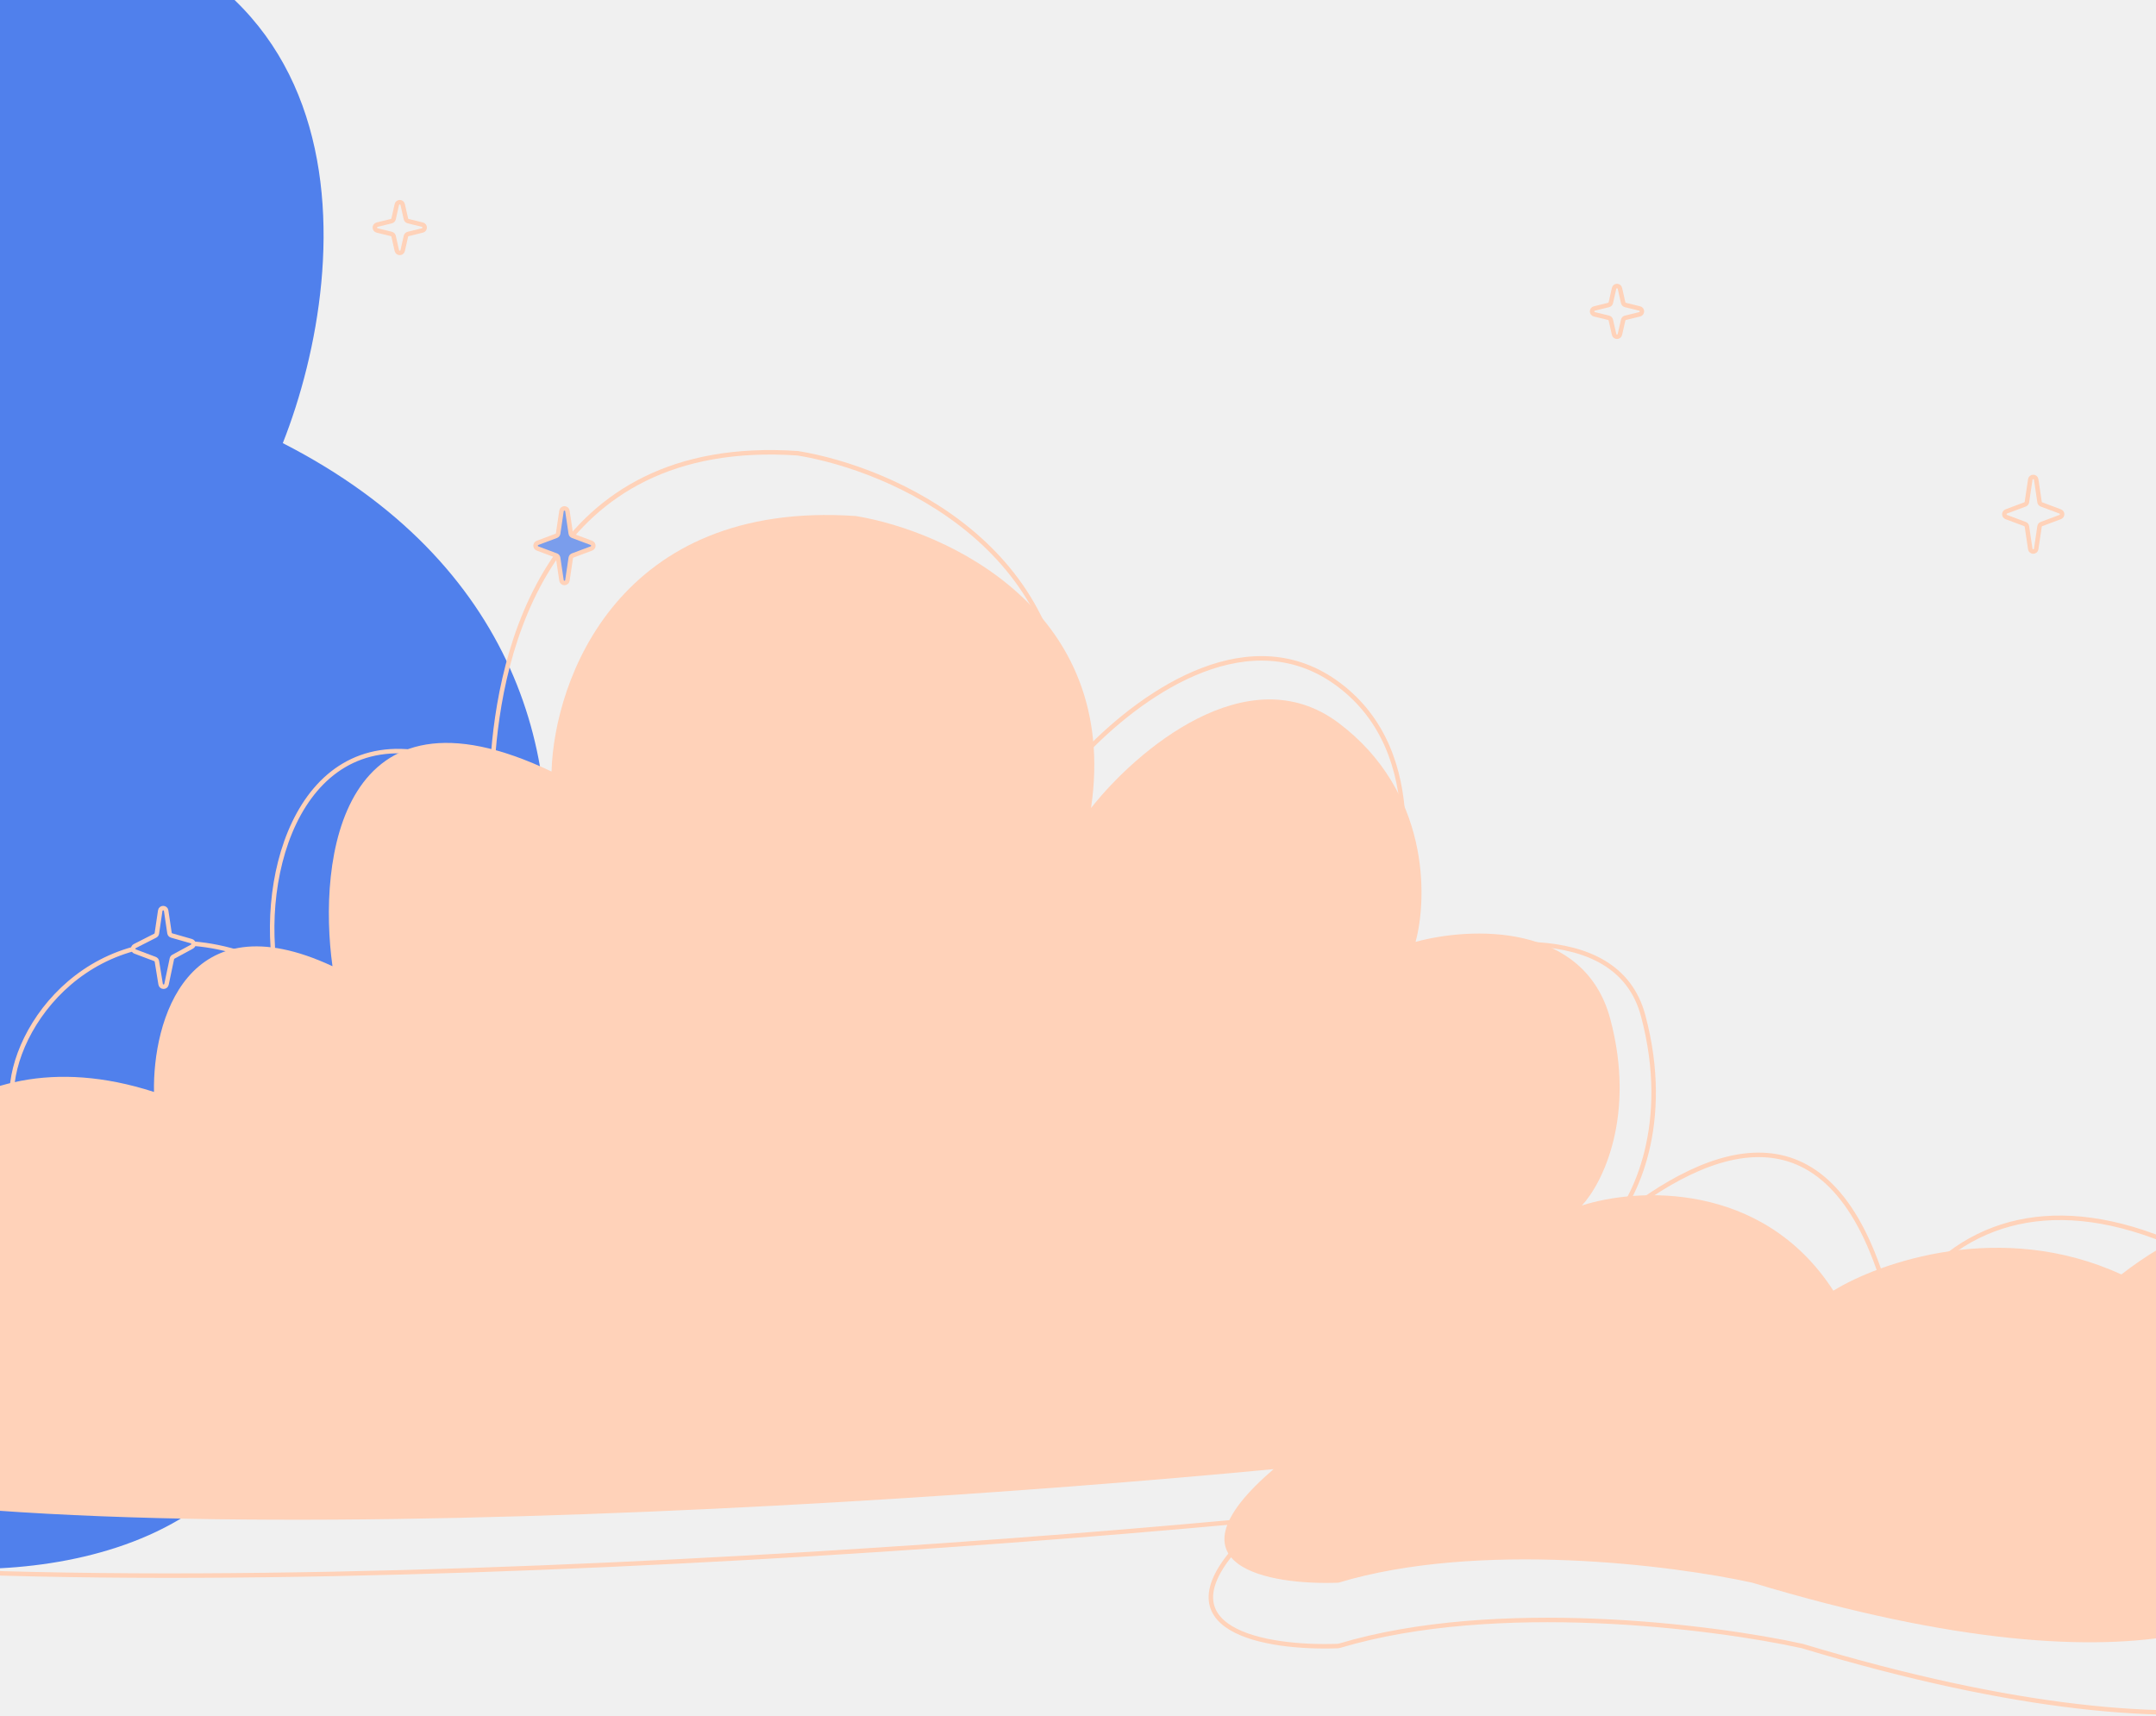
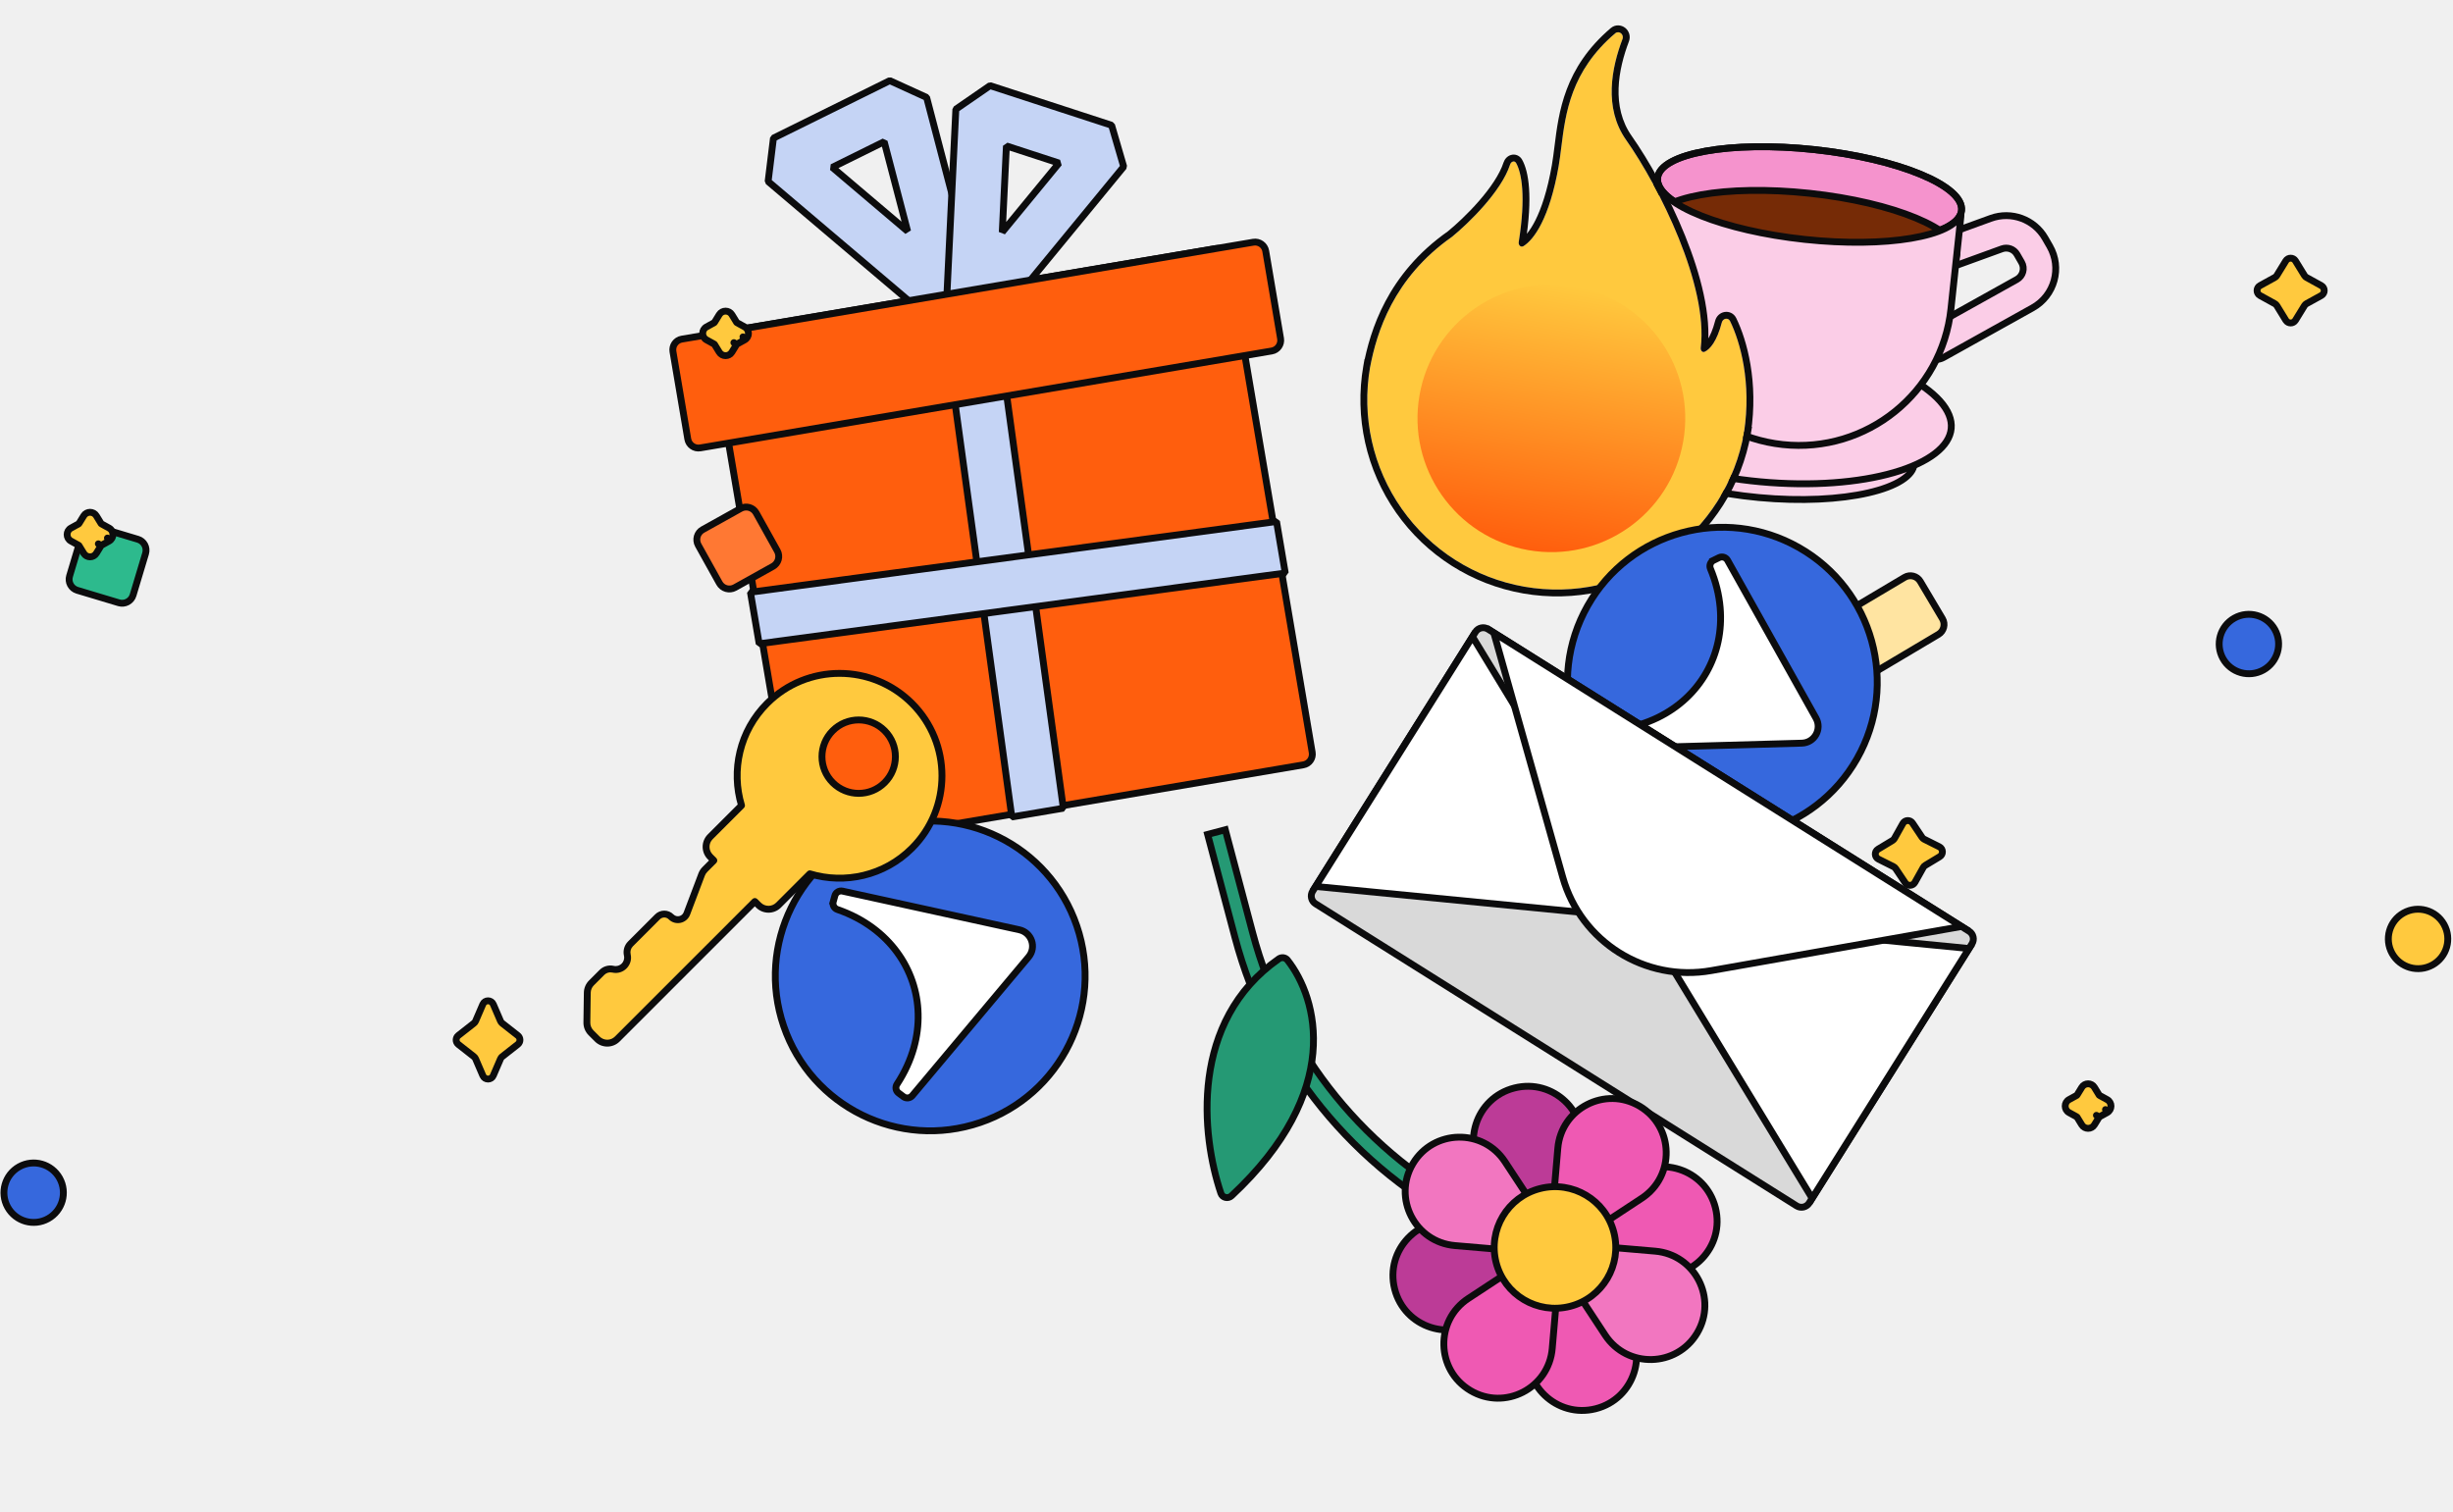
- <svg xmlns="http://www.w3.org/2000/svg" width="1440" height="1146" viewBox="0 0 1440 1146" fill="none">
-   <path d="M-49 1046.47C19.509 712.081 -20.455 166.161 -49 -65C255.482 -65 236.458 175.661 188.886 295.991C500.981 455.588 331.604 827.979 188.886 827.979C226.946 1025.57 46.154 1055.97 -49 1046.47Z" fill="#5080EC" />
-   <path d="M-116.606 851.298C-220.644 842.629 -234.01 916.318 -227.689 954.246C-138.823 1049.61 528.218 1012.04 850.631 981.338C774.769 1046.36 847.921 1059 893.98 1057.19C987.182 1029.02 1117.05 1045.45 1170.33 1057.19C1443.43 1139.55 1535.19 1075.25 1546.93 1032.81C1603.83 1065.32 1874.76 1011.14 1733.88 862.135C1621.17 742.933 1475.59 805.243 1416.88 851.298C1336.69 814.454 1255.23 843.171 1224.52 862.135C1176.84 788.447 1092.67 793.504 1056.54 805.243C1070.09 790.794 1092.85 745.642 1075.51 680.622C1058.17 615.603 981.582 619.215 945.458 629.148C953.586 599.348 954.669 528.368 893.98 482.854C833.291 437.341 758.513 501.818 728.71 539.747C748.217 407.54 632.077 354.621 571.568 344.687C413.343 333.85 370.174 453.957 368.368 515.365C227.482 448.178 212.129 574.064 222.063 645.406C124.527 599.892 101.949 682.43 102.852 729.388C-31.531 686.041 -99.446 792.6 -116.606 851.298Z" fill="#FFD2B9" />
-   <path d="M-243.857 868.847C-353.329 862.42 -369.003 940.087 -362.853 982.313C-362.654 983.675 -362.128 984.824 -361.155 985.797C-258.363 1088.56 456.833 1050.44 823.754 1016.7C830.562 1016.08 834.048 1024.92 829.327 1029.86C772.853 1089.01 845.415 1101.21 893.216 1099.52C893.808 1099.5 894.379 1099.4 894.947 1099.23C999.3 1068.08 1144.17 1086.4 1203.7 1099.49C1492.09 1186.29 1599.98 1127.4 1622.44 1080.61C1624.41 1076.49 1629.44 1074.35 1633.73 1075.9C1711.41 1103.9 1986.98 1041.76 1835.05 881.376C1710.86 750.284 1529.37 780.927 1460.85 830.965C1458.74 832.509 1455.98 832.793 1453.58 831.738C1373.07 796.289 1311.54 814.849 1274.07 866.434C1270.33 871.577 1261.69 870.172 1259.96 864.057C1223.28 735.16 1144.59 761.879 1076.22 817.759C1091.39 801.603 1116.89 751.113 1097.46 678.409C1079.69 611.89 982.276 630.245 934.834 642.357C929.58 643.698 924.823 638.913 926.197 633.667C937.075 592.135 955.368 503.129 894.097 457.266C835.897 413.702 766.132 460.256 726.304 501.168C721.3 506.309 711.086 501.856 711.297 494.684C715.077 365.975 596.526 313.195 532.892 302.768C364.875 291.283 333.556 435.835 329.023 509.418C328.7 514.66 322.996 517.835 318.273 515.538C217.745 466.656 177.166 557.304 182.189 632.708C182.558 638.244 176.804 642.439 171.629 640.437C75.735 603.332 14.754 672.675 8.332 723.162C7.726 727.928 2.947 731.385 -1.678 730.084C-141.982 690.609 -215.163 798.75 -236.398 863.823C-237.43 866.983 -240.538 869.042 -243.857 868.847Z" stroke="#FFD2B9" stroke-width="3" stroke-linejoin="round" />
-   <path d="M1078.05 192.626C1078.52 190.548 1081.48 190.548 1081.95 192.626L1084.12 202.213C1084.29 202.951 1084.86 203.532 1085.59 203.713L1095.11 206.058C1097.14 206.558 1097.14 209.442 1095.11 209.942L1085.59 212.287C1084.86 212.468 1084.29 213.049 1084.12 213.787L1081.95 223.374C1081.48 225.452 1078.52 225.452 1078.05 223.374L1075.88 213.787C1075.71 213.049 1075.14 212.468 1074.41 212.287L1064.89 209.942C1062.86 209.442 1062.86 206.558 1064.89 206.058L1074.41 203.713C1075.14 203.532 1075.71 202.951 1075.88 202.213L1078.05 192.626Z" stroke="#FFD2B9" stroke-width="3" />
-   <path d="M265.049 136.626C265.519 134.548 268.481 134.548 268.951 136.626L271.119 146.213C271.286 146.951 271.856 147.532 272.591 147.713L282.113 150.058C284.142 150.558 284.142 153.442 282.113 153.942L272.591 156.287C271.856 156.468 271.286 157.049 271.119 157.787L268.951 167.374C268.481 169.452 265.519 169.452 265.049 167.374L262.881 157.787C262.714 157.049 262.144 156.468 261.409 156.287L251.887 153.942C249.858 153.442 249.858 150.558 251.887 150.058L261.409 147.713C262.144 147.532 262.714 146.951 262.881 146.213L265.049 136.626Z" stroke="#FFD2B9" stroke-width="3" />
-   <path d="M1356.02 320.304C1356.36 318.03 1359.64 318.03 1359.98 320.304L1362.22 335.366C1362.32 336.085 1362.81 336.69 1363.49 336.945L1376 341.627C1377.73 342.275 1377.73 344.725 1376 345.373L1363.49 350.055C1362.81 350.31 1362.32 350.915 1362.22 351.634L1359.98 366.696C1359.64 368.97 1356.36 368.97 1356.02 366.696L1353.78 351.634C1353.68 350.915 1353.19 350.31 1352.51 350.055L1340 345.373C1338.27 344.725 1338.27 342.275 1340 341.627L1352.51 336.945C1353.19 336.69 1353.68 336.085 1353.78 335.366L1356.02 320.304Z" stroke="#FFD2B9" stroke-width="3" />
-   <path d="M107.022 608.304C107.36 606.03 110.64 606.03 110.978 608.304L113.202 623.257C113.317 624.033 113.875 624.67 114.63 624.886L127.796 628.654C129.518 629.147 129.774 631.48 128.2 632.334L115.812 639.059C115.297 639.339 114.93 639.831 114.81 640.405L111.209 657.505C110.753 659.673 107.634 659.601 107.278 657.414L104.795 642.143C104.68 641.436 104.195 640.844 103.525 640.592L90.246 635.597C88.619 634.985 88.494 632.731 90.043 631.943L103.689 624.999C104.266 624.706 104.665 624.151 104.761 623.511L107.022 608.304Z" fill="#5080EC" stroke="#FFD2B9" stroke-width="3" />
-   <path d="M375.022 341.304C375.36 339.03 378.64 339.03 378.978 341.304L381.218 356.366C381.325 357.085 381.814 357.69 382.495 357.945L394.998 362.627C396.73 363.275 396.73 365.725 394.998 366.373L382.495 371.055C381.814 371.31 381.325 371.915 381.218 372.634L378.978 387.696C378.64 389.97 375.36 389.97 375.022 387.696L372.782 372.634C372.675 371.915 372.186 371.31 371.505 371.055L359.002 366.373C357.27 365.725 357.27 363.275 359.002 362.627L371.505 357.945C372.186 357.69 372.675 357.085 372.782 356.366L375.022 341.304Z" fill="#7A9DEC" stroke="#FFD2B9" stroke-width="3" />
+ <svg xmlns="http://www.w3.org/2000/svg" width="1073" height="661" viewBox="0 0 1073 661" fill="none">
+   <path d="M837.295 203.023C837.07 205.434 835.353 207.837 831.873 210.066C828.412 212.282 823.433 214.17 817.23 215.596C804.841 218.443 787.91 219.368 769.394 217.648C750.879 215.927 734.408 211.898 722.756 206.816C716.922 204.272 712.376 201.499 709.383 198.683C706.373 195.851 705.128 193.173 705.352 190.761C705.576 188.35 707.293 185.947 710.774 183.718C714.234 181.502 719.213 179.614 725.416 178.188C737.805 175.341 754.737 174.416 773.252 176.137C791.767 177.857 808.238 181.886 819.891 186.968C825.724 189.512 830.27 192.285 833.263 195.101C836.274 197.933 837.519 200.612 837.295 203.023Z" fill="#FBCDE7" stroke="#0C0C0D" stroke-width="3" />
+   <path d="M853.505 187.432C853.142 191.338 850.773 195.031 846.458 198.353C842.14 201.677 835.991 204.53 828.39 206.73C813.197 211.129 792.512 212.833 769.958 210.737C747.404 208.641 727.387 203.155 713.265 196.032C706.2 192.468 700.682 188.532 697.051 184.469C693.421 180.408 691.773 176.342 692.136 172.436C692.499 168.53 694.868 164.837 699.184 161.514C703.502 158.19 709.65 155.338 717.252 153.137C732.444 148.739 753.129 147.034 775.683 149.13C798.238 151.226 818.254 156.713 832.376 163.836C839.442 167.399 844.959 171.336 848.591 175.399C852.22 179.459 853.868 183.526 853.505 187.432Z" fill="#FBCDE7" stroke="#0C0C0D" stroke-width="3" />
+   <path fill-rule="evenodd" clip-rule="evenodd" d="M882.261 111.248C880.944 108.965 878.178 107.956 875.7 108.856L853.444 116.941C849.757 118.281 845.682 116.378 844.342 112.69C843.003 109.003 844.906 104.928 848.593 103.589L870.849 95.504C879.807 92.249 889.807 95.896 894.568 104.152L896.6 107.676C902.073 117.168 898.719 129.304 889.148 134.639L850.194 156.352C846.767 158.263 842.441 157.033 840.531 153.606C838.621 150.18 839.85 145.854 843.277 143.944L882.231 122.23C884.879 120.754 885.806 117.398 884.292 114.772L882.261 111.248Z" fill="#FBCDE7" stroke="#0C0C0D" stroke-width="3" stroke-linecap="round" />
+   <ellipse cx="791.541" cy="84.966" rx="66.854" ry="19.638" transform="rotate(6.1301 791.541 84.9659)" fill="#F593CD" stroke="#0C0C0D" stroke-width="3" />
+   <ellipse cx="791.541" cy="84.966" rx="66.854" ry="19.638" transform="rotate(6.1301 791.541 84.9659)" stroke="#0C0C0D" stroke-width="3" />
+   <ellipse cx="789.489" cy="104.077" rx="66.854" ry="19.638" transform="rotate(6.1301 789.489 104.077)" fill="#762B06" stroke="#0C0C0D" stroke-width="3" />
+   <path fill-rule="evenodd" clip-rule="evenodd" d="M857.79 93.342C854.881 103.46 824.969 108.539 789.419 104.721C753.87 100.903 725.719 89.588 725.024 79.083C724.916 79.54 724.835 80.008 724.784 80.487L720.449 120.847C716.506 157.558 743.07 190.515 779.782 194.457C816.493 198.4 849.449 171.836 853.392 135.125L857.727 94.765C857.778 94.286 857.799 93.811 857.79 93.342Z" fill="#FBCDE7" />
+   <path d="M857.79 93.342L859.29 93.314L856.348 92.927L857.79 93.342ZM725.024 79.083L726.521 78.984L723.565 78.737L725.024 79.083ZM724.784 80.487L723.292 80.326L724.784 80.487ZM720.449 120.847L721.94 121.007L720.449 120.847ZM856.348 92.927C855.8 94.837 853.866 96.798 850.221 98.577C846.631 100.33 841.664 101.762 835.597 102.778C823.479 104.808 807.255 105.128 789.579 103.23L789.259 106.213C807.134 108.132 823.641 107.822 836.093 105.737C842.312 104.695 847.59 103.2 851.537 101.273C855.43 99.374 858.326 96.906 859.232 93.756L856.348 92.927ZM789.579 103.23C771.904 101.332 756.119 97.573 744.707 93.017C738.995 90.736 734.445 88.281 731.309 85.806C728.125 83.294 726.652 80.967 726.521 78.984L723.527 79.182C723.744 82.452 726.05 85.478 729.451 88.161C732.899 90.882 737.739 93.464 743.595 95.803C755.32 100.485 771.385 104.293 789.259 106.213L789.579 103.23ZM726.275 80.647C726.32 80.231 726.39 79.825 726.484 79.429L723.565 78.737C723.442 79.255 723.35 79.785 723.292 80.326L726.275 80.647ZM721.94 121.007L726.275 80.647L723.292 80.326L718.958 120.687L721.94 121.007ZM779.942 192.966C744.054 189.112 718.086 156.895 721.94 121.007L718.958 120.687C714.926 158.222 742.086 191.918 779.621 195.949L779.942 192.966ZM851.901 134.965C848.046 170.852 815.829 196.82 779.942 192.966L779.621 195.949C817.156 199.98 850.852 172.82 854.884 135.285L851.901 134.965ZM856.235 94.605L851.901 134.965L854.884 135.285L859.218 94.925L856.235 94.605ZM856.29 93.37C856.298 93.776 856.28 94.188 856.235 94.605L859.218 94.925C859.276 94.383 859.3 93.846 859.29 93.314L856.29 93.37Z" fill="#0C0C0D" />
+   <rect x="310.648" y="146.239" width="229.057" height="229.057" rx="4.734" transform="rotate(-9.62469 310.648 146.239)" fill="#FF5E0D" stroke="#0C0C0D" stroke-width="3" />
+   <path fill-rule="evenodd" clip-rule="evenodd" d="M364.048 73.204L397.02 101.173L386.766 61.98L364.048 73.204ZM338.322 60.416L389.213 35.275L405.333 42.629L428.301 130.423L409.85 142.032L335.991 79.379L338.322 60.416Z" fill="#C5D4F5" stroke="#0C0C0D" stroke-width="3" stroke-linejoin="bevel" />
+   <path fill-rule="evenodd" clip-rule="evenodd" d="M463.241 71.335L438.41 101.547L440.225 63.834L463.241 71.335ZM486.245 54.789L433.07 37.459L418.112 47.776L413.918 134.907L434.164 142.714L491.533 72.913L486.245 54.789Z" fill="#C5D4F5" stroke="#0C0C0D" stroke-width="3" stroke-linejoin="bevel" />
+   <path fill-rule="evenodd" clip-rule="evenodd" d="M442.59 357.362L417.299 173.003L439.836 169.181L465.128 353.54L442.59 357.362Z" fill="#C5D4F5" stroke="#0C0C0D" stroke-width="3" stroke-linejoin="bevel" />
+   <path fill-rule="evenodd" clip-rule="evenodd" d="M328.26 259.065L558.383 228.121L562.205 250.658L332.082 281.603L328.26 259.065Z" fill="#C5D4F5" stroke="#0C0C0D" stroke-width="3" stroke-linejoin="bevel" />
+   <rect x="293.574" y="149.134" width="263" height="48.26" rx="4.734" transform="rotate(-9.62469 293.574 149.134)" fill="#FF5E0D" stroke="#0C0C0D" stroke-width="3" />
+   <mask id="path-15-outside-1_1419_5860" maskUnits="userSpaceOnUse" x="581.357" y="-3.472" width="214.025" height="279.036" fill="black">
+     <rect fill="white" x="581.357" y="-3.472" width="214.025" height="279.036" />
+     <path fill-rule="evenodd" clip-rule="evenodd" d="M663.194 71.324C665.554 75.507 667.545 85.683 664.328 105.867C664.108 107.253 665.253 108.375 666.445 107.633C670.949 104.831 677.785 95.555 681.778 72.739C682.234 70.131 682.581 67.345 682.945 64.423C684.796 49.555 687.087 31.148 706.498 14.595C708.163 13.175 710.5 15.03 709.722 17.074C705.013 29.45 701.354 47.147 711.325 61.251C725.904 81.955 747.251 124.938 743.956 152.112C743.815 153.279 744.645 154.345 745.708 153.844C747.989 152.77 751.009 149.34 753.155 141.051C753.63 139.216 755.95 138.765 756.781 140.469C761.238 149.609 766.214 167.3 762.883 189.155C762.882 189.157 762.882 189.158 762.882 189.159L762.905 189.163C759.108 210.856 746.85 230.153 728.825 242.808C710.801 255.463 688.488 260.439 666.795 256.643C645.102 252.846 625.805 240.587 613.15 222.563C600.495 204.539 595.518 182.226 599.315 160.533L599.33 160.535C602.172 145.618 609.395 121.616 635.143 103.591C642.36 97.709 656.703 83.773 660.537 72.003C660.987 70.622 662.48 70.059 663.194 71.324Z" />
+   </mask>
+   <path fill-rule="evenodd" clip-rule="evenodd" d="M663.194 71.324C665.554 75.507 667.545 85.683 664.328 105.867C664.108 107.253 665.253 108.375 666.445 107.633C670.949 104.831 677.785 95.555 681.778 72.739C682.234 70.131 682.581 67.345 682.945 64.423C684.796 49.555 687.087 31.148 706.498 14.595C708.163 13.175 710.5 15.03 709.722 17.074C705.013 29.45 701.354 47.147 711.325 61.251C725.904 81.955 747.251 124.938 743.956 152.112C743.815 153.279 744.645 154.345 745.708 153.844C747.989 152.77 751.009 149.34 753.155 141.051C753.63 139.216 755.95 138.765 756.781 140.469C761.238 149.609 766.214 167.3 762.883 189.155C762.882 189.157 762.882 189.158 762.882 189.159L762.905 189.163C759.108 210.856 746.85 230.153 728.825 242.808C710.801 255.463 688.488 260.439 666.795 256.643C645.102 252.846 625.805 240.587 613.15 222.563C600.495 204.539 595.518 182.226 599.315 160.533L599.33 160.535C602.172 145.618 609.395 121.616 635.143 103.591C642.36 97.709 656.703 83.773 660.537 72.003C660.987 70.622 662.48 70.059 663.194 71.324Z" fill="#FFC93E" />
+   <path d="M664.328 105.867L661.366 105.395L664.328 105.867ZM663.194 71.324L660.581 72.799L663.194 71.324ZM666.445 107.633L664.86 105.086L664.86 105.086L666.445 107.633ZM682.945 64.423L685.922 64.793L682.945 64.423ZM706.498 14.595L704.552 12.312L704.552 12.312L706.498 14.595ZM709.722 17.074L706.918 16.007L706.918 16.007L709.722 17.074ZM711.325 61.251L713.777 59.523L713.774 59.519L711.325 61.251ZM743.956 152.112L740.978 151.751L740.978 151.751L743.956 152.112ZM745.708 153.844L744.43 151.13L745.708 153.844ZM753.155 141.051L756.059 141.803L756.059 141.803L753.155 141.051ZM756.781 140.469L754.085 141.784L756.781 140.469ZM762.883 189.155L759.917 188.703L759.916 188.712L759.914 188.721L762.883 189.155ZM762.882 189.159L759.927 188.642L759.41 191.597L762.365 192.114L762.882 189.159ZM762.905 189.163L765.86 189.68L766.377 186.725L763.422 186.208L762.905 189.163ZM728.825 242.808L727.102 240.352L728.825 242.808ZM613.15 222.563L615.605 220.839L613.15 222.563ZM599.315 160.533L599.832 157.577L596.877 157.06L596.36 160.015L599.315 160.533ZM599.33 160.535L598.813 163.49L601.724 164L602.277 161.097L599.33 160.535ZM635.143 103.591L636.863 106.048L636.953 105.986L637.038 105.916L635.143 103.591ZM660.537 72.003L663.389 72.932L660.537 72.003ZM667.291 106.339C670.531 86.007 668.69 74.959 665.807 69.85L660.581 72.799C662.418 76.054 664.559 85.36 661.366 105.395L667.291 106.339ZM664.86 105.086C665.048 104.969 665.389 104.839 665.829 104.875C666.26 104.911 666.61 105.093 666.846 105.302C667.293 105.697 667.323 106.139 667.291 106.339L661.366 105.395C661.113 106.981 661.606 108.676 662.868 109.794C664.273 111.038 666.311 111.25 668.03 110.181L664.86 105.086ZM678.823 72.222C674.866 94.83 668.231 102.989 664.86 105.086L668.03 110.181C673.667 106.673 680.704 96.279 684.733 73.256L678.823 72.222ZM679.968 64.052C679.602 66.991 679.264 69.7 678.823 72.222L684.733 73.256C685.205 70.562 685.56 67.7 685.922 64.793L679.968 64.052ZM704.552 12.312C684.213 29.656 681.829 49.098 679.968 64.052L685.922 64.793C687.762 50.012 689.961 32.64 708.445 16.878L704.552 12.312ZM712.526 18.141C713.431 15.764 712.496 13.436 710.871 12.169C709.202 10.869 706.606 10.56 704.552 12.312L708.445 16.878C708.323 16.981 708.079 17.1 707.772 17.096C707.499 17.092 707.301 16.994 707.182 16.902C707.064 16.81 706.967 16.68 706.915 16.51C706.855 16.318 706.872 16.13 706.918 16.007L712.526 18.141ZM713.774 59.519C704.733 46.73 707.878 30.354 712.526 18.141L706.918 16.007C702.147 28.545 697.976 47.565 708.875 62.982L713.774 59.519ZM746.934 152.473C748.677 138.102 743.917 119.973 737.125 103.133C730.293 86.192 721.202 70.067 713.777 59.523L708.872 62.978C716.026 73.138 724.898 88.857 731.561 105.377C738.264 121.998 742.53 138.947 740.978 151.751L746.934 152.473ZM744.43 151.13C744.692 151.007 745.106 150.912 745.588 151.014C746.053 151.113 746.386 151.353 746.585 151.569C746.943 151.958 746.953 152.315 746.934 152.473L740.978 151.751C740.817 153.076 741.171 154.55 742.175 155.638C742.697 156.204 743.428 156.69 744.344 156.884C745.276 157.082 746.193 156.932 746.987 156.558L744.43 151.13ZM750.251 140.299C748.18 148.297 745.49 150.631 744.43 151.13L746.987 156.558C750.488 154.909 753.838 150.383 756.059 141.803L750.251 140.299ZM759.478 139.154C758.446 137.038 756.31 136.132 754.321 136.477C752.421 136.808 750.784 138.238 750.251 140.299L756.059 141.803C756.001 142.029 755.762 142.317 755.348 142.389C755.142 142.425 754.874 142.407 754.604 142.274C754.316 142.132 754.152 141.921 754.085 141.784L759.478 139.154ZM765.848 189.608C769.28 167.093 764.176 148.788 759.478 139.154L754.085 141.784C758.301 150.431 763.148 167.508 759.917 188.703L765.848 189.608ZM765.837 189.676C765.844 189.636 765.849 189.605 765.851 189.592C765.851 189.588 765.852 189.586 765.852 189.584C765.852 189.583 765.852 189.582 765.852 189.582C765.852 189.581 765.852 189.581 765.852 189.581C765.852 189.58 765.852 189.585 765.851 189.59L759.914 188.721C759.914 188.724 759.913 188.727 759.913 188.729C759.913 188.73 759.913 188.73 759.913 188.731C759.913 188.731 759.913 188.732 759.913 188.732C759.913 188.733 759.913 188.728 759.914 188.722C759.916 188.711 759.92 188.68 759.927 188.642L765.837 189.676ZM762.365 192.114L762.388 192.118L763.422 186.208L763.399 186.204L762.365 192.114ZM759.95 188.646C756.29 209.555 744.475 228.155 727.102 240.352L730.549 245.263C749.225 232.151 761.926 212.157 765.86 189.68L759.95 188.646ZM727.102 240.352C709.729 252.55 688.222 257.347 667.312 253.687L666.278 259.598C688.755 263.531 711.874 258.375 730.549 245.263L727.102 240.352ZM667.312 253.687C646.402 250.028 627.803 238.212 615.605 220.839L610.695 224.287C623.807 242.962 643.801 255.664 666.278 259.598L667.312 253.687ZM615.605 220.839C603.407 203.466 598.611 181.959 602.27 161.05L596.36 160.015C592.426 182.492 597.583 205.612 610.695 224.287L615.605 220.839ZM598.798 163.488L598.813 163.49L599.848 157.58L599.832 157.577L598.798 163.488ZM633.422 101.133C606.764 119.796 599.295 144.689 596.383 159.974L602.277 161.097C605.049 146.547 612.026 123.436 636.863 106.048L633.422 101.133ZM657.684 71.074C655.96 76.368 651.744 82.423 646.848 88.032C642.005 93.582 636.739 98.42 633.248 101.265L637.038 105.916C640.763 102.88 646.278 97.809 651.369 91.978C656.407 86.206 661.28 79.407 663.389 72.932L657.684 71.074ZM665.807 69.85C665.356 69.051 664.658 68.336 663.699 67.935C662.742 67.535 661.755 67.544 660.907 67.797C659.274 68.286 658.155 69.631 657.684 71.074L663.389 72.932C663.369 72.995 663.221 73.368 662.626 73.546C662.297 73.644 661.845 73.663 661.383 73.47C660.919 73.276 660.675 72.965 660.581 72.799L665.807 69.85Z" fill="#0C0C0D" mask="url(#path-15-outside-1_1419_5860)" />
+   <ellipse cx="678.609" cy="182.963" rx="58.553" ry="58.553" transform="rotate(-170.073 678.609 182.963)" fill="url(#paint0_linear_1419_5860)" />
+   <rect x="328.335" y="220" width="29" height="29" rx="5" transform="rotate(60.8828 328.335 220)" fill="#FF7833" stroke="#0C0C0D" stroke-width="3" />
+   <rect x="65.113" y="237.337" width="29" height="29" rx="5" transform="rotate(106.707 65.1128 237.337)" fill="#2DBA8D" stroke="#0C0C0D" stroke-width="3" />
+   <rect x="837.411" y="250" width="29" height="47" rx="5" transform="rotate(59.296 837.411 250)" fill="#FFE4A1" stroke="#0C0C0D" stroke-width="3" />
+   <circle cx="406.898" cy="426.899" r="67.747" transform="rotate(-18.8396 406.898 426.899)" fill="#3668DD" stroke="#0C0C0D" stroke-width="3" />
+   <path d="M364.476 394.412L365.922 394.813L364.476 394.412C364.07 395.877 364.897 397.363 366.295 397.844C372.165 399.865 377.353 402.622 381.818 405.934C398.416 418.25 405.32 438.485 399.711 458.378C398.203 463.728 395.782 469.081 392.371 474.269C391.559 475.504 391.813 477.186 393.03 478.097L395.193 479.716C396.398 480.618 398.098 480.415 399.062 479.266L449.917 418.623C453.48 414.374 451.27 407.895 445.853 406.71L368.536 389.8C367.071 389.479 365.601 390.357 365.199 391.808L364.476 394.412Z" fill="white" stroke="#0C0C0D" stroke-width="3" />
+   <circle cx="753.401" cy="298.401" r="67.747" transform="rotate(29.5706 753.401 298.401)" fill="#3668DD" stroke="#0C0C0D" stroke-width="3" />
+   <path d="M749.539 245.108L750.198 246.455L749.539 245.108C748.173 245.776 747.61 247.382 748.178 248.746C750.564 254.479 751.946 260.188 752.432 265.726C754.238 286.315 743.687 304.911 725.086 313.921C720.083 316.344 714.473 318.086 708.328 318.979C706.865 319.191 705.776 320.498 705.903 322.013L706.128 324.705C706.253 326.206 707.533 327.342 709.032 327.3L788.146 325.081C793.688 324.926 797.067 318.972 794.357 314.134L755.683 245.083C754.95 243.774 753.318 243.258 751.965 243.92L749.539 245.108Z" fill="white" stroke="#0C0C0D" stroke-width="3" />
+   <rect x="647.517" y="273.068" width="256.473" height="141.865" rx="4.001" transform="rotate(32.1299 647.517 273.068)" fill="#D9D9D9" stroke="#0C0C0D" stroke-width="3" />
+   <path d="M717.736 400.928L861.291 414.915L792.68 524.165L717.736 400.928Z" fill="white" stroke="#0C0C0D" stroke-width="3" />
+   <path d="M719.043 401.749L644.099 278.512L575.487 387.762L719.043 401.749Z" fill="white" stroke="#0C0C0D" stroke-width="3" />
+   <path d="M683.589 383.772L653.428 276.78L858.023 405.272L748.55 424.568C719.633 429.665 691.556 412.032 683.589 383.772Z" fill="white" stroke="#0C0C0D" stroke-width="3" />
+   <path fill-rule="evenodd" clip-rule="evenodd" d="M535.977 362.954L547.962 408.113C561.987 460.96 597.987 505.262 646.846 529.802L678.907 545.905L675.316 553.054L643.255 536.951C592.35 511.383 554.842 465.225 540.23 410.165L528.245 365.006L535.977 362.954Z" fill="#259974" stroke="#0C0C0D" stroke-width="3" />
+   <path d="M559.374 419.444C520.367 446.714 525.462 496.582 534.045 521.974C534.714 523.951 537.193 524.502 538.719 523.078C587.709 477.353 576.428 436.695 563.159 419.948C562.243 418.792 560.583 418.599 559.374 419.444Z" fill="#259974" stroke="#0C0C0D" stroke-width="3" />
+   <path d="M691.531 503.748L681.63 551.695L650.1 514.241C638.808 500.829 645.442 480.224 662.438 475.92C679.435 471.615 695.077 486.577 691.531 503.748Z" fill="#BC3B97" stroke="#0C0C0D" stroke-width="3" />
+   <path d="M668.883 588.403L678.784 540.456L710.314 577.91C721.606 591.322 714.972 611.926 697.976 616.231C680.98 620.536 665.337 605.574 668.883 588.403Z" fill="#EF59B3" stroke="#0C0C0D" stroke-width="3" />
+   <path d="M722.535 557.399L674.587 547.499L712.042 515.968C725.454 504.677 746.058 511.311 750.363 528.307C754.668 545.303 739.705 560.945 722.535 557.399Z" fill="#EF59B3" stroke="#0C0C0D" stroke-width="3" />
+   <path d="M637.88 534.752L685.827 544.652L648.373 576.183C634.96 587.474 614.356 580.84 610.052 563.844C605.747 546.848 620.709 531.206 637.88 534.752Z" fill="#BC3B97" stroke="#0C0C0D" stroke-width="3" />
+   <path d="M718.144 524.152L677.24 551.055L681.428 502.276C682.928 484.807 702.188 474.929 717.25 483.903C732.312 492.877 732.793 514.518 718.144 524.152Z" fill="#EF59B3" stroke="#0C0C0D" stroke-width="3" />
+   <path d="M642.27 567.998L683.175 541.095L678.986 589.875C677.486 607.343 658.226 617.221 643.164 608.247C628.102 599.273 627.621 577.633 642.27 567.998Z" fill="#EF59B3" stroke="#0C0C0D" stroke-width="3" />
+   <path d="M702.131 584.013L675.227 543.108L724.007 547.297C741.475 548.797 751.354 568.057 742.379 583.119C733.405 598.181 711.765 598.661 702.131 584.013Z" fill="#F276C0" stroke="#0C0C0D" stroke-width="3" />
+   <path d="M658.284 508.138L685.187 549.043L636.408 544.854C618.939 543.354 609.061 524.094 618.035 509.032C627.009 493.97 648.65 493.489 658.284 508.138Z" fill="#F276C0" stroke="#0C0C0D" stroke-width="3" />
+   <circle cx="680.191" cy="545.682" r="26.586" transform="rotate(-14.2127 680.191 545.682)" fill="#FFC93E" stroke="#0C0C0D" stroke-width="3" />
+   <path fill-rule="evenodd" clip-rule="evenodd" d="M398.917 307.676C381.423 290.182 353.06 290.182 335.566 307.676C323.475 319.766 319.74 337.049 324.363 352.347L310.672 366.039C308.247 368.463 308.247 372.394 310.672 374.819L312.258 376.405L308.334 380.329C307.712 380.951 307.229 381.698 306.918 382.521L300.458 399.583C299.376 402.44 295.706 403.229 293.546 401.069C291.902 399.425 289.238 399.425 287.594 401.069L275.789 412.874C274.52 414.143 273.993 415.974 274.394 417.723C275.252 421.47 271.897 424.825 268.15 423.966C266.402 423.566 264.57 424.093 263.302 425.361L258.713 429.95C257.57 431.093 256.917 432.637 256.895 434.254L256.712 447.295C256.689 448.971 257.344 450.586 258.53 451.772L261.25 454.492C263.675 456.916 267.606 456.916 270.03 454.492L330.187 394.335L331.774 395.921C334.198 398.346 338.13 398.346 340.554 395.921L354.245 382.23C369.543 386.852 386.826 383.117 398.917 371.027C416.411 353.533 416.411 325.169 398.917 307.676ZM386.964 319.629C380.692 313.358 370.524 313.358 364.253 319.629C357.981 325.901 357.981 336.068 364.253 342.34C370.524 348.611 380.692 348.611 386.964 342.34C393.235 336.068 393.235 325.901 386.964 319.629Z" fill="#FFC93E" />
+   <path d="M324.363 352.347L325.423 353.408C325.814 353.017 325.958 352.443 325.799 351.914L324.363 352.347ZM312.258 376.405L313.318 377.466C313.904 376.88 313.904 375.93 313.318 375.344L312.258 376.405ZM306.918 382.521L305.515 381.99L306.918 382.521ZM300.458 399.583L299.055 399.052L300.458 399.583ZM274.394 417.723L272.932 418.058L272.932 418.058L274.394 417.723ZM268.15 423.966L267.815 425.429L267.815 425.429L268.15 423.966ZM256.895 434.254L255.395 434.233L255.395 434.233L256.895 434.254ZM256.712 447.295L258.212 447.316L258.212 447.316L256.712 447.295ZM270.03 454.492L271.091 455.552L270.03 454.492ZM330.187 394.335L331.248 393.274C330.662 392.688 329.712 392.688 329.127 393.274L330.187 394.335ZM331.774 395.921L332.834 394.861L331.774 395.921ZM354.245 382.23L354.679 380.794C354.15 380.634 353.576 380.778 353.185 381.169L354.245 382.23ZM336.626 308.736C353.534 291.828 380.948 291.828 397.856 308.736L399.977 306.615C381.898 288.535 352.585 288.535 334.505 306.615L336.626 308.736ZM325.799 351.914C321.33 337.124 324.942 320.421 336.626 308.736L334.505 306.615C322.008 319.112 318.151 336.975 322.927 352.781L325.799 351.914ZM311.732 367.099L325.423 353.408L323.302 351.287L309.611 364.978L311.732 367.099ZM311.732 373.758C309.893 371.919 309.893 368.938 311.732 367.099L309.611 364.978C306.6 367.988 306.6 372.869 309.611 375.88L311.732 373.758ZM313.318 375.344L311.732 373.758L309.611 375.88L311.197 377.466L313.318 375.344ZM309.395 381.39L313.318 377.466L311.197 375.344L307.273 379.268L309.395 381.39ZM308.32 383.052C308.557 382.428 308.923 381.861 309.395 381.39L307.273 379.268C306.501 380.041 305.902 380.968 305.515 381.99L308.32 383.052ZM301.861 400.114L308.32 383.052L305.515 381.99L299.055 399.052L301.861 400.114ZM292.485 402.129C295.416 405.06 300.393 403.99 301.861 400.114L299.055 399.052C298.359 400.891 295.997 401.398 294.607 400.008L292.485 402.129ZM288.655 402.129C289.713 401.072 291.428 401.072 292.485 402.129L294.607 400.008C292.377 397.779 288.763 397.779 286.534 400.008L288.655 402.129ZM276.849 413.935L288.655 402.129L286.534 400.008L274.728 411.814L276.849 413.935ZM275.856 417.388C275.571 416.143 275.946 414.838 276.849 413.935L274.728 411.814C273.094 413.447 272.416 415.806 272.932 418.058L275.856 417.388ZM267.815 425.429C272.641 426.534 276.961 422.213 275.856 417.388L272.932 418.058C273.543 420.726 271.153 423.115 268.485 422.504L267.815 425.429ZM264.362 426.422C265.266 425.519 266.57 425.143 267.815 425.429L268.485 422.504C266.233 421.989 263.874 422.667 262.241 424.301L264.362 426.422ZM259.773 431.011L264.362 426.422L262.241 424.301L257.652 428.89L259.773 431.011ZM258.395 434.275C258.412 433.049 258.906 431.878 259.773 431.011L257.652 428.89C256.233 430.309 255.423 432.226 255.395 434.233L258.395 434.275ZM258.212 447.316L258.395 434.275L255.395 434.233L255.212 447.274L258.212 447.316ZM259.591 450.711C258.692 449.812 258.194 448.587 258.212 447.316L255.212 447.274C255.183 449.355 255.997 451.36 257.469 452.832L259.591 450.711ZM262.311 453.431L259.591 450.711L257.469 452.832L260.189 455.552L262.311 453.431ZM268.97 453.431C267.131 455.27 264.15 455.27 262.311 453.431L260.189 455.552C263.2 458.563 268.081 458.563 271.091 455.552L268.97 453.431ZM329.127 393.274L268.97 453.431L271.091 455.552L331.248 395.395L329.127 393.274ZM332.834 394.861L331.248 393.274L329.127 395.395L330.713 396.982L332.834 394.861ZM339.493 394.861C337.655 396.699 334.673 396.699 332.834 394.861L330.713 396.982C333.724 399.992 338.604 399.992 341.615 396.982L339.493 394.861ZM353.185 381.169L339.493 394.861L341.615 396.982L355.306 383.29L353.185 381.169ZM397.856 369.966C386.172 381.65 369.469 385.262 354.679 380.794L353.812 383.666C369.618 388.441 387.48 384.584 399.977 372.087L397.856 369.966ZM397.856 308.736C414.764 325.644 414.764 353.058 397.856 369.966L399.977 372.087C418.057 354.008 418.057 324.695 399.977 306.615L397.856 308.736ZM365.314 320.69C370.999 315.004 380.217 315.004 385.903 320.69L388.024 318.568C381.167 311.711 370.049 311.711 363.192 318.568L365.314 320.69ZM365.314 341.279C359.628 335.594 359.628 326.375 365.314 320.69L363.192 318.568C356.335 325.426 356.335 336.543 363.192 343.401L365.314 341.279ZM385.903 341.279C380.217 346.965 370.999 346.965 365.314 341.279L363.192 343.401C370.049 350.258 381.167 350.258 388.024 343.401L385.903 341.279ZM385.903 320.69C391.589 326.375 391.589 335.594 385.903 341.279L388.024 343.401C394.882 336.543 394.882 325.426 388.024 318.568L385.903 320.69Z" fill="#0C0C0D" />
+   <path d="M999.869 140.097C1000.84 141.672 1003.13 141.672 1004.09 140.097L1008.02 133.705C1008.24 133.339 1008.56 133.038 1008.93 132.831L1015.39 129.275C1017.1 128.334 1017.1 125.877 1015.39 124.935L1008.93 121.379C1008.56 121.172 1008.24 120.871 1008.02 120.505L1004.09 114.113C1003.13 112.538 1000.84 112.538 999.869 114.113L995.946 120.505C995.722 120.871 995.406 121.172 995.03 121.379L988.576 124.935C986.866 125.877 986.866 128.334 988.576 129.275L995.03 132.831C995.406 133.038 995.722 133.339 995.946 133.705L999.869 140.097Z" fill="#FFC93E" stroke="#0C0C0D" stroke-width="3" stroke-linejoin="round" />
+   <path d="M47.718 236.676L46.994 235.362L47.718 236.676L44.327 238.544C44.29 238.564 44.259 238.594 44.237 238.629L43.022 237.884L44.237 238.629L42.146 242.037C40.88 244.098 37.884 244.098 36.619 242.037L34.527 238.629C34.505 238.594 34.474 238.564 34.438 238.544L31.047 236.676C28.809 235.443 28.809 232.228 31.047 230.996L34.438 229.128C34.474 229.107 34.505 229.078 34.527 229.042L36.619 225.635C37.884 223.573 40.88 223.573 42.146 225.635L44.237 229.042C44.259 229.078 44.29 229.107 44.327 229.128L47.718 230.996C49.955 232.228 49.955 235.443 47.718 236.676Z" fill="#FFC93E" stroke="#0C0C0D" stroke-width="3" stroke-linejoin="round" />
+   <path d="M325.718 148.676L324.994 147.362L325.718 148.676L322.327 150.544C322.29 150.564 322.259 150.594 322.237 150.629L321.022 149.884L322.237 150.629L320.146 154.037C318.88 156.098 315.884 156.098 314.619 154.037L312.527 150.629C312.505 150.594 312.474 150.564 312.438 150.544L309.047 148.676C306.809 147.443 306.809 144.228 309.047 142.996L312.438 141.128C312.474 141.107 312.505 141.078 312.527 141.042L314.619 137.635C315.884 135.573 318.88 135.573 320.146 137.635L322.237 141.042C322.259 141.078 322.29 141.107 322.327 141.128L325.718 142.996C327.955 144.228 327.955 147.443 325.718 148.676Z" fill="#FFC93E" stroke="#0C0C0D" stroke-width="3" stroke-linejoin="round" />
+   <path d="M215.761 439.283C214.901 437.286 212.07 437.286 211.21 439.283L208.041 446.638C207.877 447.018 207.621 447.351 207.296 447.607L200.483 452.954C199.219 453.946 199.219 455.86 200.483 456.852L207.296 462.199C207.621 462.455 207.877 462.788 208.041 463.168L211.21 470.523C212.07 472.52 214.901 472.52 215.761 470.523L218.93 463.168C219.094 462.788 219.35 462.455 219.675 462.199L226.488 456.852C227.752 455.86 227.752 453.946 226.488 452.954L219.675 447.607C219.35 447.351 219.094 447.018 218.93 446.638L215.761 439.283Z" fill="#FFC93E" stroke="#0C0C0D" stroke-width="3" stroke-linejoin="round" />
+   <path d="M921.718 486.676L920.994 485.362L921.718 486.676L918.327 488.544C918.29 488.564 918.259 488.594 918.237 488.629L917.023 487.884L918.237 488.629L916.146 492.037C914.881 494.098 911.885 494.098 910.619 492.037L908.528 488.629C908.506 488.594 908.475 488.564 908.438 488.544L905.047 486.676C902.81 485.443 902.81 482.228 905.047 480.996L908.438 479.128C908.475 479.107 908.506 479.078 908.528 479.042L910.619 475.635C911.885 473.573 914.881 473.573 916.146 475.635L918.237 479.042C918.259 479.078 918.29 479.107 918.327 479.128L921.718 480.996C923.955 482.228 923.955 485.443 921.718 486.676Z" fill="#FFC93E" stroke="#0C0C0D" stroke-width="3" stroke-linejoin="round" />
+   <rect x="19.754" y="504.04" width="26" height="26" rx="13" transform="rotate(60.8828 19.7544 504.04)" fill="#3668DD" stroke="#0C0C0D" stroke-width="3" />
+   <rect x="988.754" y="264.04" width="26" height="26" rx="13" transform="rotate(60.8828 988.754 264.04)" fill="#3668DD" stroke="#0C0C0D" stroke-width="3" />
+   <rect x="1062.75" y="393.04" width="26" height="26" rx="13" transform="rotate(60.8828 1062.75 393.04)" fill="#FFC93E" stroke="#0C0C0D" stroke-width="3" />
+   <path d="M836.577 360.04C835.549 358.504 833.261 358.595 832.357 360.207L828.69 366.749C828.48 367.123 828.176 367.437 827.809 367.658L821.5 371.467C819.829 372.475 819.926 374.93 821.672 375.804L828.262 379.102C828.646 379.294 828.973 379.582 829.212 379.939L833.385 386.17C834.413 387.706 836.701 387.616 837.605 386.003L841.272 379.461C841.482 379.087 841.786 378.774 842.153 378.552L848.462 374.744C850.133 373.735 850.036 371.28 848.29 370.406L841.7 367.109C841.317 366.917 840.989 366.628 840.75 366.272L836.577 360.04Z" fill="#FFC93E" stroke="#0C0C0D" stroke-width="3" stroke-linejoin="round" />
+   <defs>
+     <linearGradient id="paint0_linear_1419_5860" x1="678.609" y1="124.411" x2="678.609" y2="241.516" gradientUnits="userSpaceOnUse">
+       <stop stop-color="#FF5E0D" />
+       <stop offset="1" stop-color="#FFC93E" />
+     </linearGradient>
+   </defs>
</svg>
